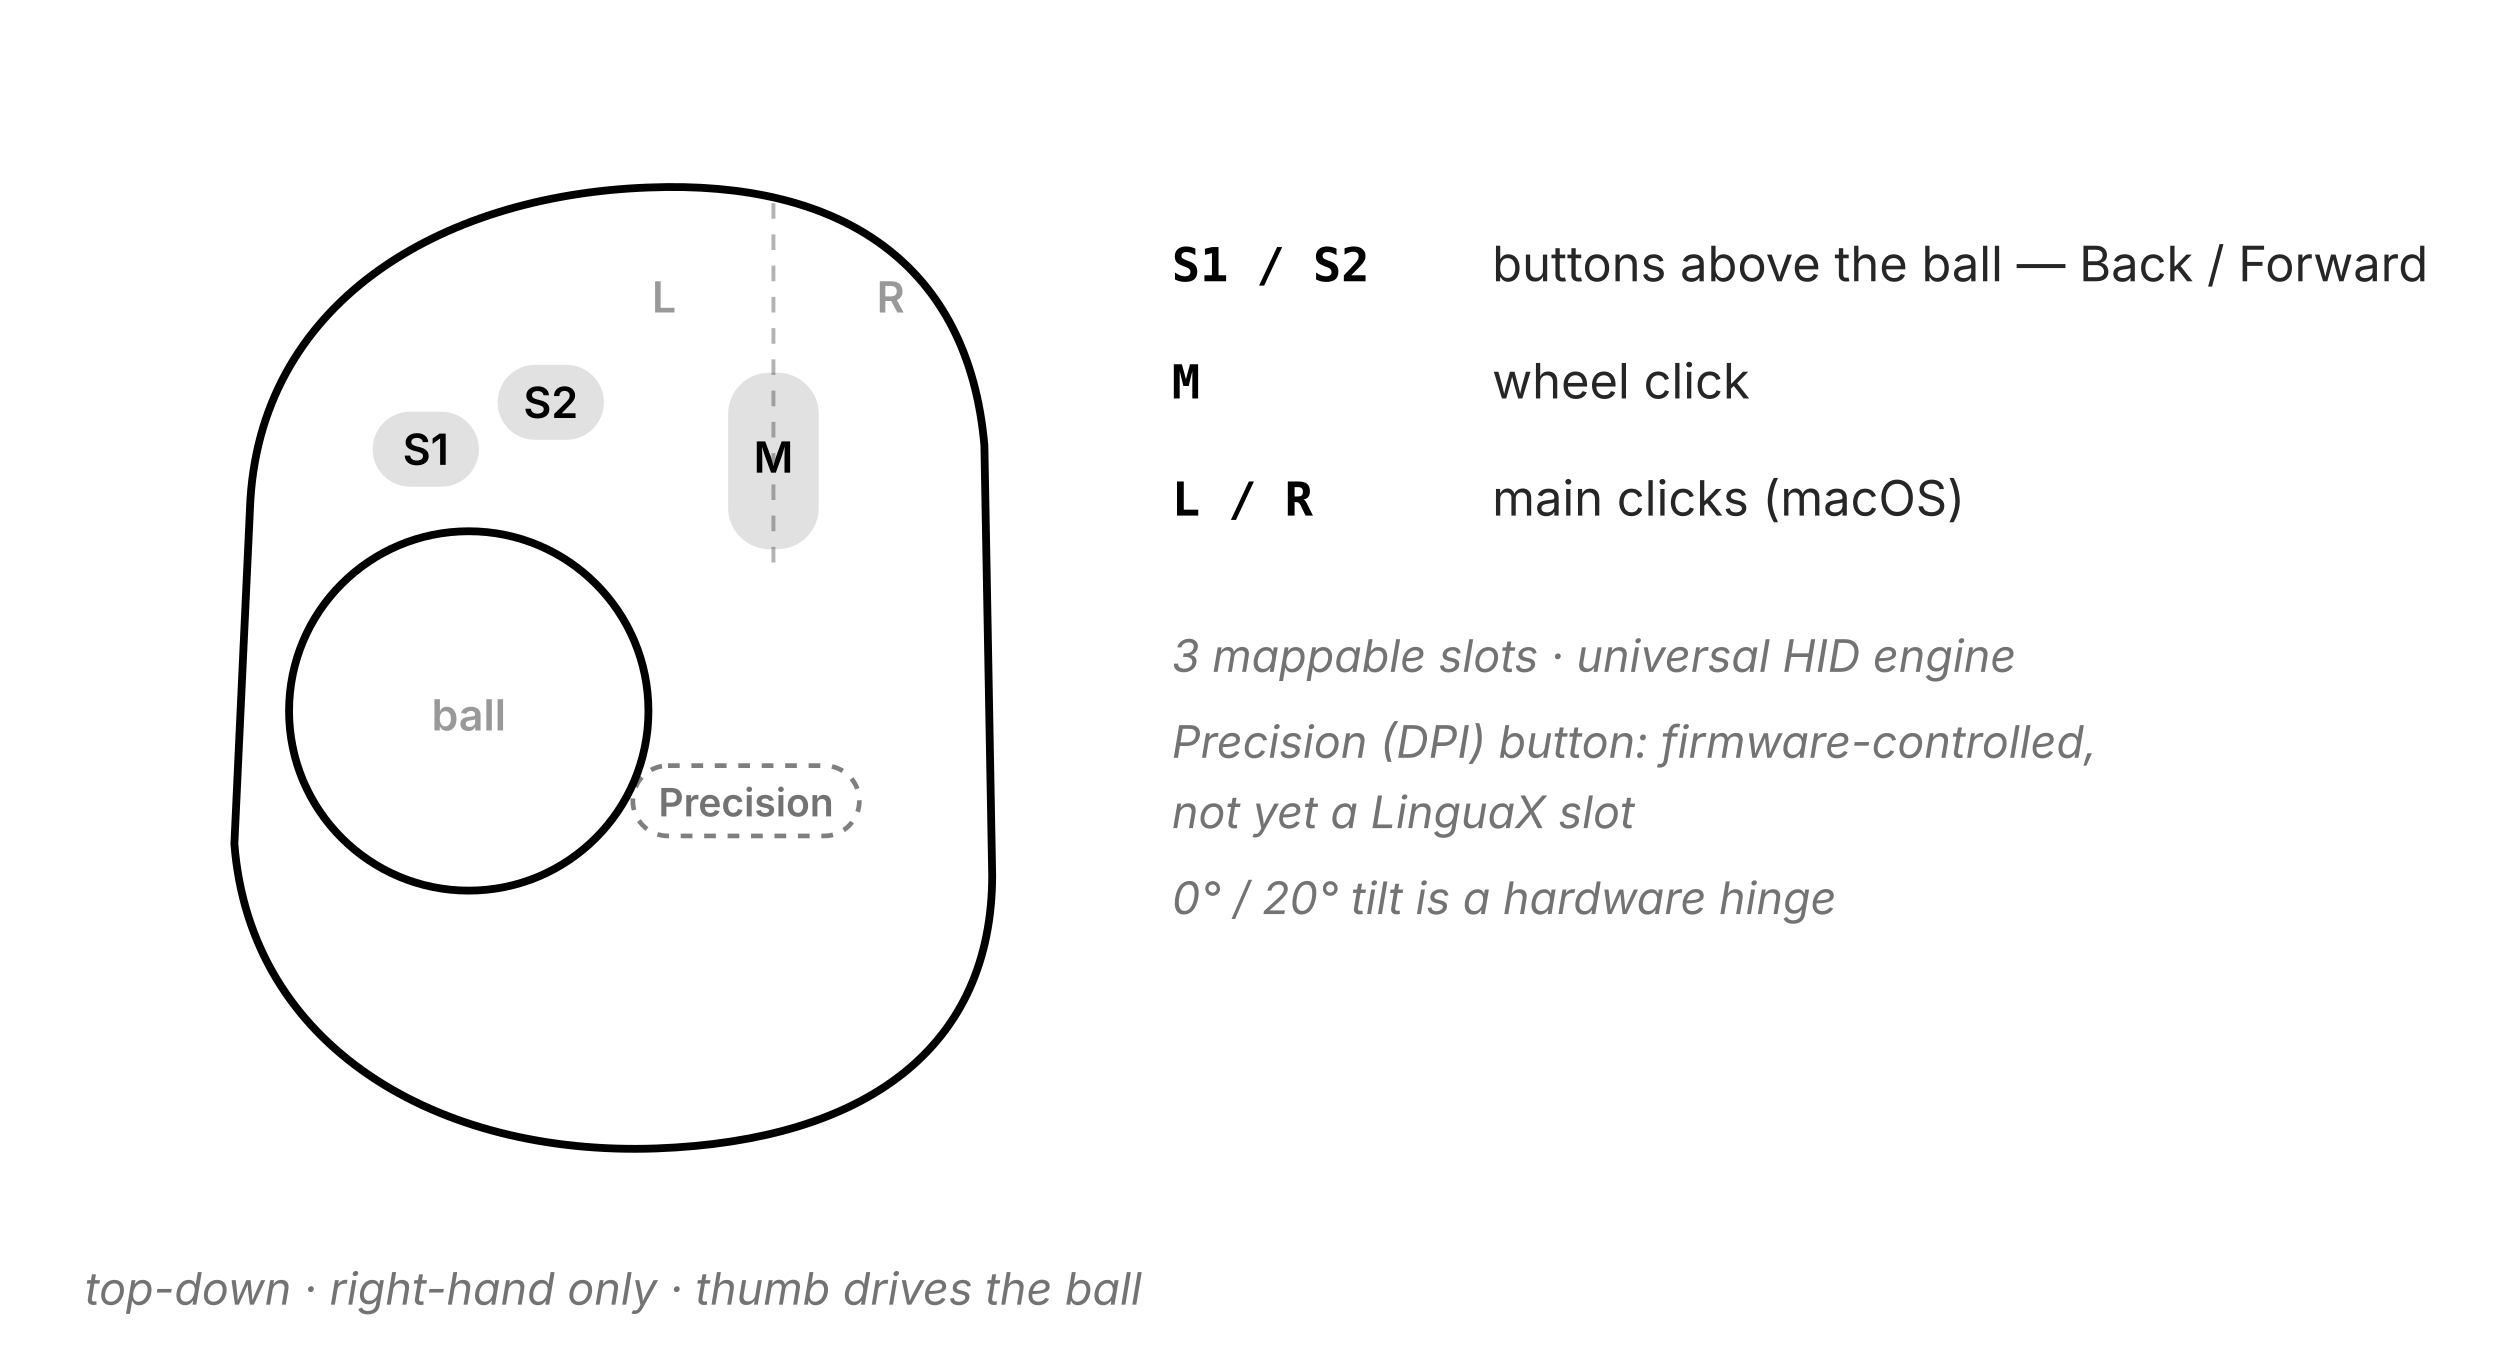
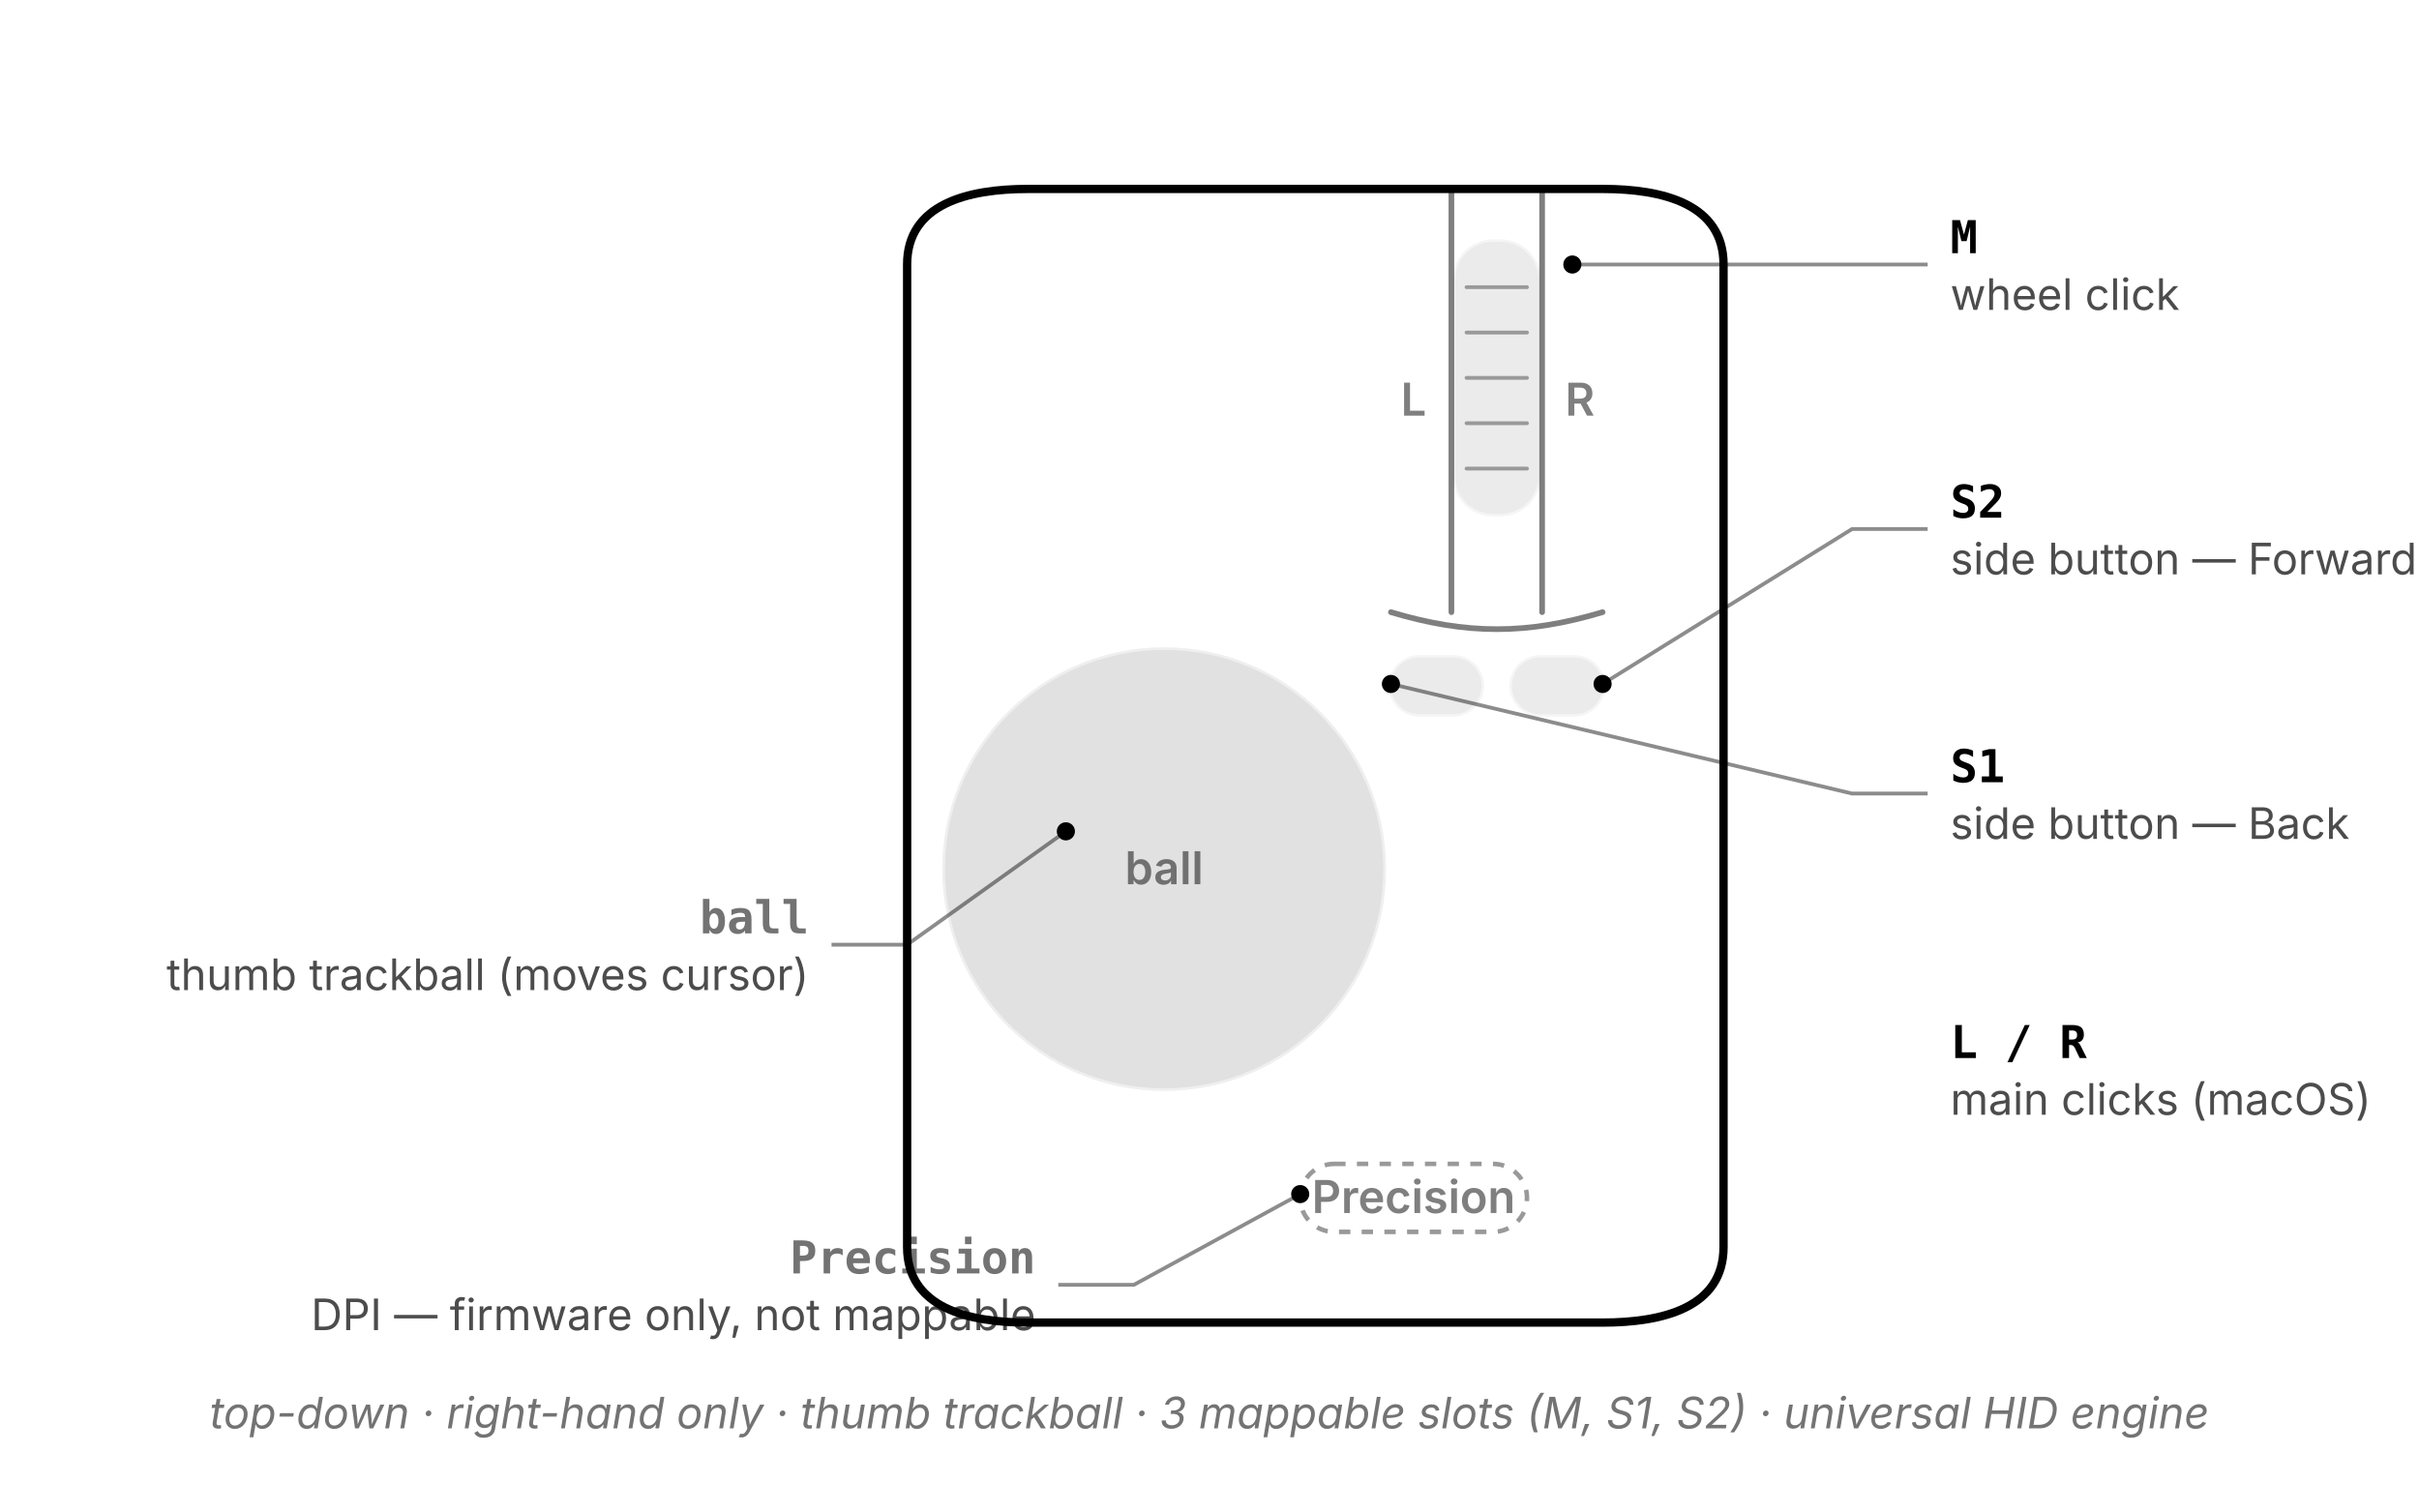
- <svg xmlns="http://www.w3.org/2000/svg" viewBox="0 0 640 350" role="img" aria-labelledby="ergo-t ergo-d">
+ <svg xmlns="http://www.w3.org/2000/svg" viewBox="0 0 640 400" role="img" aria-labelledby="ergo-t ergo-d">
  <style>
-     .outline{fill:none;stroke:currentColor;stroke-width:2;stroke-linejoin:round;}
-     .split{stroke:currentColor;stroke-width:1;stroke-dasharray:4 4;opacity:.3;fill:none;}
-     .pill{fill:currentColor;opacity:.12;stroke:currentColor;stroke-width:1.2;}
-     .pill-off{fill:none;stroke:currentColor;stroke-width:1.2;stroke-dasharray:3 3;opacity:.5;}
-     .pt{fill:currentColor;font:600 11px -apple-system,system-ui,sans-serif;text-anchor:middle;}
-     .pt-off{fill:currentColor;font:600 10px -apple-system,system-ui,sans-serif;text-anchor:middle;opacity:.55;}
-     .ghost{fill:currentColor;font:600 11px -apple-system,system-ui,sans-serif;text-anchor:middle;opacity:.4;}
-     .lg-code{fill:currentColor;font:600 12px ui-monospace,SFMono-Regular,Menlo,monospace;}
-     .lg-name{fill:currentColor;font:400 12.5px -apple-system,system-ui,sans-serif;opacity:.85;}
+     .outline{fill:none;stroke:currentColor;stroke-width:2.2;stroke-linejoin:round;stroke-linecap:round;}
+     .seam{fill:none;stroke:currentColor;stroke-width:1.5;opacity:.5;stroke-linecap:round;}
+     .tread{stroke:currentColor;stroke-width:1;opacity:.35;stroke-linecap:round;}
+     .part{fill:currentColor;opacity:.08;stroke:currentColor;stroke-width:1.3;stroke-opacity:.5;}
+     .ball{fill:currentColor;opacity:.12;stroke:currentColor;stroke-width:1.4;stroke-opacity:.55;}
+     .disabled{fill:none;stroke:currentColor;stroke-width:1.2;stroke-opacity:.4;stroke-dasharray:3 3;}
+     .lead{fill:none;stroke:currentColor;stroke-width:1;opacity:.45;}
+     .dot{fill:currentColor;}
+     .ghost{fill:currentColor;font:600 12px -apple-system,system-ui,sans-serif;text-anchor:middle;opacity:.5;}
+     .code{fill:currentColor;font:600 12px ui-monospace,SFMono-Regular,Menlo,monospace;}
+     .code-off{fill:currentColor;font:600 12px ui-monospace,SFMono-Regular,Menlo,monospace;opacity:.55;}
+     .name{fill:currentColor;font:400 11.5px -apple-system,system-ui,sans-serif;opacity:.7;}
    .cap{fill:currentColor;font:italic 11.5px -apple-system,system-ui,sans-serif;opacity:.55;}
  </style>
-   <path class="outline" d="M64 130     C 66 78, 112 50, 166 48     C 216 46, 248 68, 252 114     L 254 224     C 254 268, 222 292, 168 294     C 112 296, 64 268, 60 216 Z" />
-   <circle class="outline" cx="120" cy="182" r="46" />
-   <text class="ghost" x="120" y="187">ball</text>
-   <path class="split" d="M198 52 L 198 148" />
-   <text class="ghost" x="170" y="80">L</text>
-   <text class="ghost" x="228" y="80">R</text>
-   <rect class="pill" x="187" y="96" width="22" height="44" rx="10" />
-   <text class="pt" x="198" y="121">M</text>
-   <rect class="pill" x="128" y="94" width="26" height="18" rx="9" />
-   <text class="pt" x="141" y="107">S2</text>
-   <rect class="pill" x="96" y="106" width="26" height="18" rx="9" />
-   <text class="pt" x="109" y="119">S1</text>
-   <rect class="pill-off" x="162" y="196" width="58" height="18" rx="9" />
-   <text class="pt-off" x="191" y="209">Precision</text>
-   <text class="cap" x="157" y="334" text-anchor="middle">top-down · right-hand only · thumb drives the ball</text>
-   <g transform="translate(300,72)">
-     <text class="lg-code" x="0" y="0">S1 / S2</text>
-     <text class="lg-name" x="82" y="0">buttons above the ball — Back / Forward</text>
-     <text class="lg-code" x="0" y="30">M</text>
-     <text class="lg-name" x="82" y="30">wheel click</text>
-     <text class="lg-code" x="0" y="60">L / R</text>
-     <text class="lg-name" x="82" y="60">main clicks (macOS)</text>
-     <text class="cap" x="0" y="100">3 mappable slots · universal HID engine</text>
-     <text class="cap" x="0" y="122">Precision (DPI) button: firmware-controlled,</text>
-     <text class="cap" x="0" y="140">not yet a LinguaX slot</text>
-     <text class="cap" x="0" y="162">0° / 20° tilt is a hardware hinge</text>
+   <g transform="translate(180,30)">
+     <path class="outline" d="M60 40       C 60 24, 76 20, 92 20       L 244 20       C 260 20, 276 24, 276 40       L 276 300       C 276 316, 260 320, 244 320       L 92 320       C 76 320, 60 316, 60 300       Z" />
+     <circle class="ball" cx="128" cy="200" r="58" />
+     <text class="ghost" x="128" y="204">ball</text>
+     <path class="seam" d="M204 20 L 204 132" />
+     <path class="seam" d="M228 20 L 228 132" />
+     <path class="seam" d="M188 132 C 208 138, 224 138, 244 132" />
+     <text class="ghost" x="194" y="80">L</text>
+     <text class="ghost" x="238" y="80">R</text>
+     <rect class="part" x="205" y="34" width="22" height="72" rx="10" />
+     <line class="tread" x1="208" y1="46" x2="224" y2="46" />
+     <line class="tread" x1="208" y1="58" x2="224" y2="58" />
+     <line class="tread" x1="208" y1="70" x2="224" y2="70" />
+     <line class="tread" x1="208" y1="82" x2="224" y2="82" />
+     <line class="tread" x1="208" y1="94" x2="224" y2="94" />
+     <rect class="part" x="188" y="144" width="24" height="15" rx="7.5" />
+     <rect class="part" x="220" y="144" width="24" height="15" rx="7.5" />
+     <rect class="disabled" x="164" y="278" width="60" height="18" rx="9" />
+     <text class="ghost" x="194" y="291">Precision</text>
  </g>
+   <g>
+     <path class="lead" d="M344 316 L 300 340 L 280 340" />
+     <circle class="dot" cx="344" cy="316" r="2.4" />
+     <text class="code-off" x="274" y="337" text-anchor="end">Precision</text>
+     <text class="name" x="274" y="352" text-anchor="end">DPI — firmware only, not mappable</text>
+     <path class="lead" d="M282 220 L 240 250 L 220 250" />
+     <circle class="dot" cx="282" cy="220" r="2.4" />
+     <text class="code-off" x="214" y="247" text-anchor="end">ball</text>
+     <text class="name" x="214" y="262" text-anchor="end">thumb trackball (moves cursor)</text>
+   </g>
+   <g>
+     <path class="lead" d="M416 70 L 490 70 L 510 70" />
+     <circle class="dot" cx="416" cy="70" r="2.4" />
+     <text class="code" x="516" y="67">M</text>
+     <text class="name" x="516" y="82">wheel click</text>
+     <path class="lead" d="M424 181 L 490 140 L 510 140" />
+     <circle class="dot" cx="424" cy="181" r="2.4" />
+     <text class="code" x="516" y="137">S2</text>
+     <text class="name" x="516" y="152">side button — Forward</text>
+     <path class="lead" d="M368 181 L 490 210 L 510 210" />
+     <circle class="dot" cx="368" cy="181" r="2.4" />
+     <text class="code" x="516" y="207">S1</text>
+     <text class="name" x="516" y="222">side button — Back</text>
+     <text class="code" x="516" y="280">L / R</text>
+     <text class="name" x="516" y="295">main clicks (macOS)</text>
+   </g>
+   <text class="cap" x="320" y="378" text-anchor="middle">top-down · right-hand only · thumb trackball · 3 mappable slots (M, S1, S2) · universal HID engine</text>
</svg>
